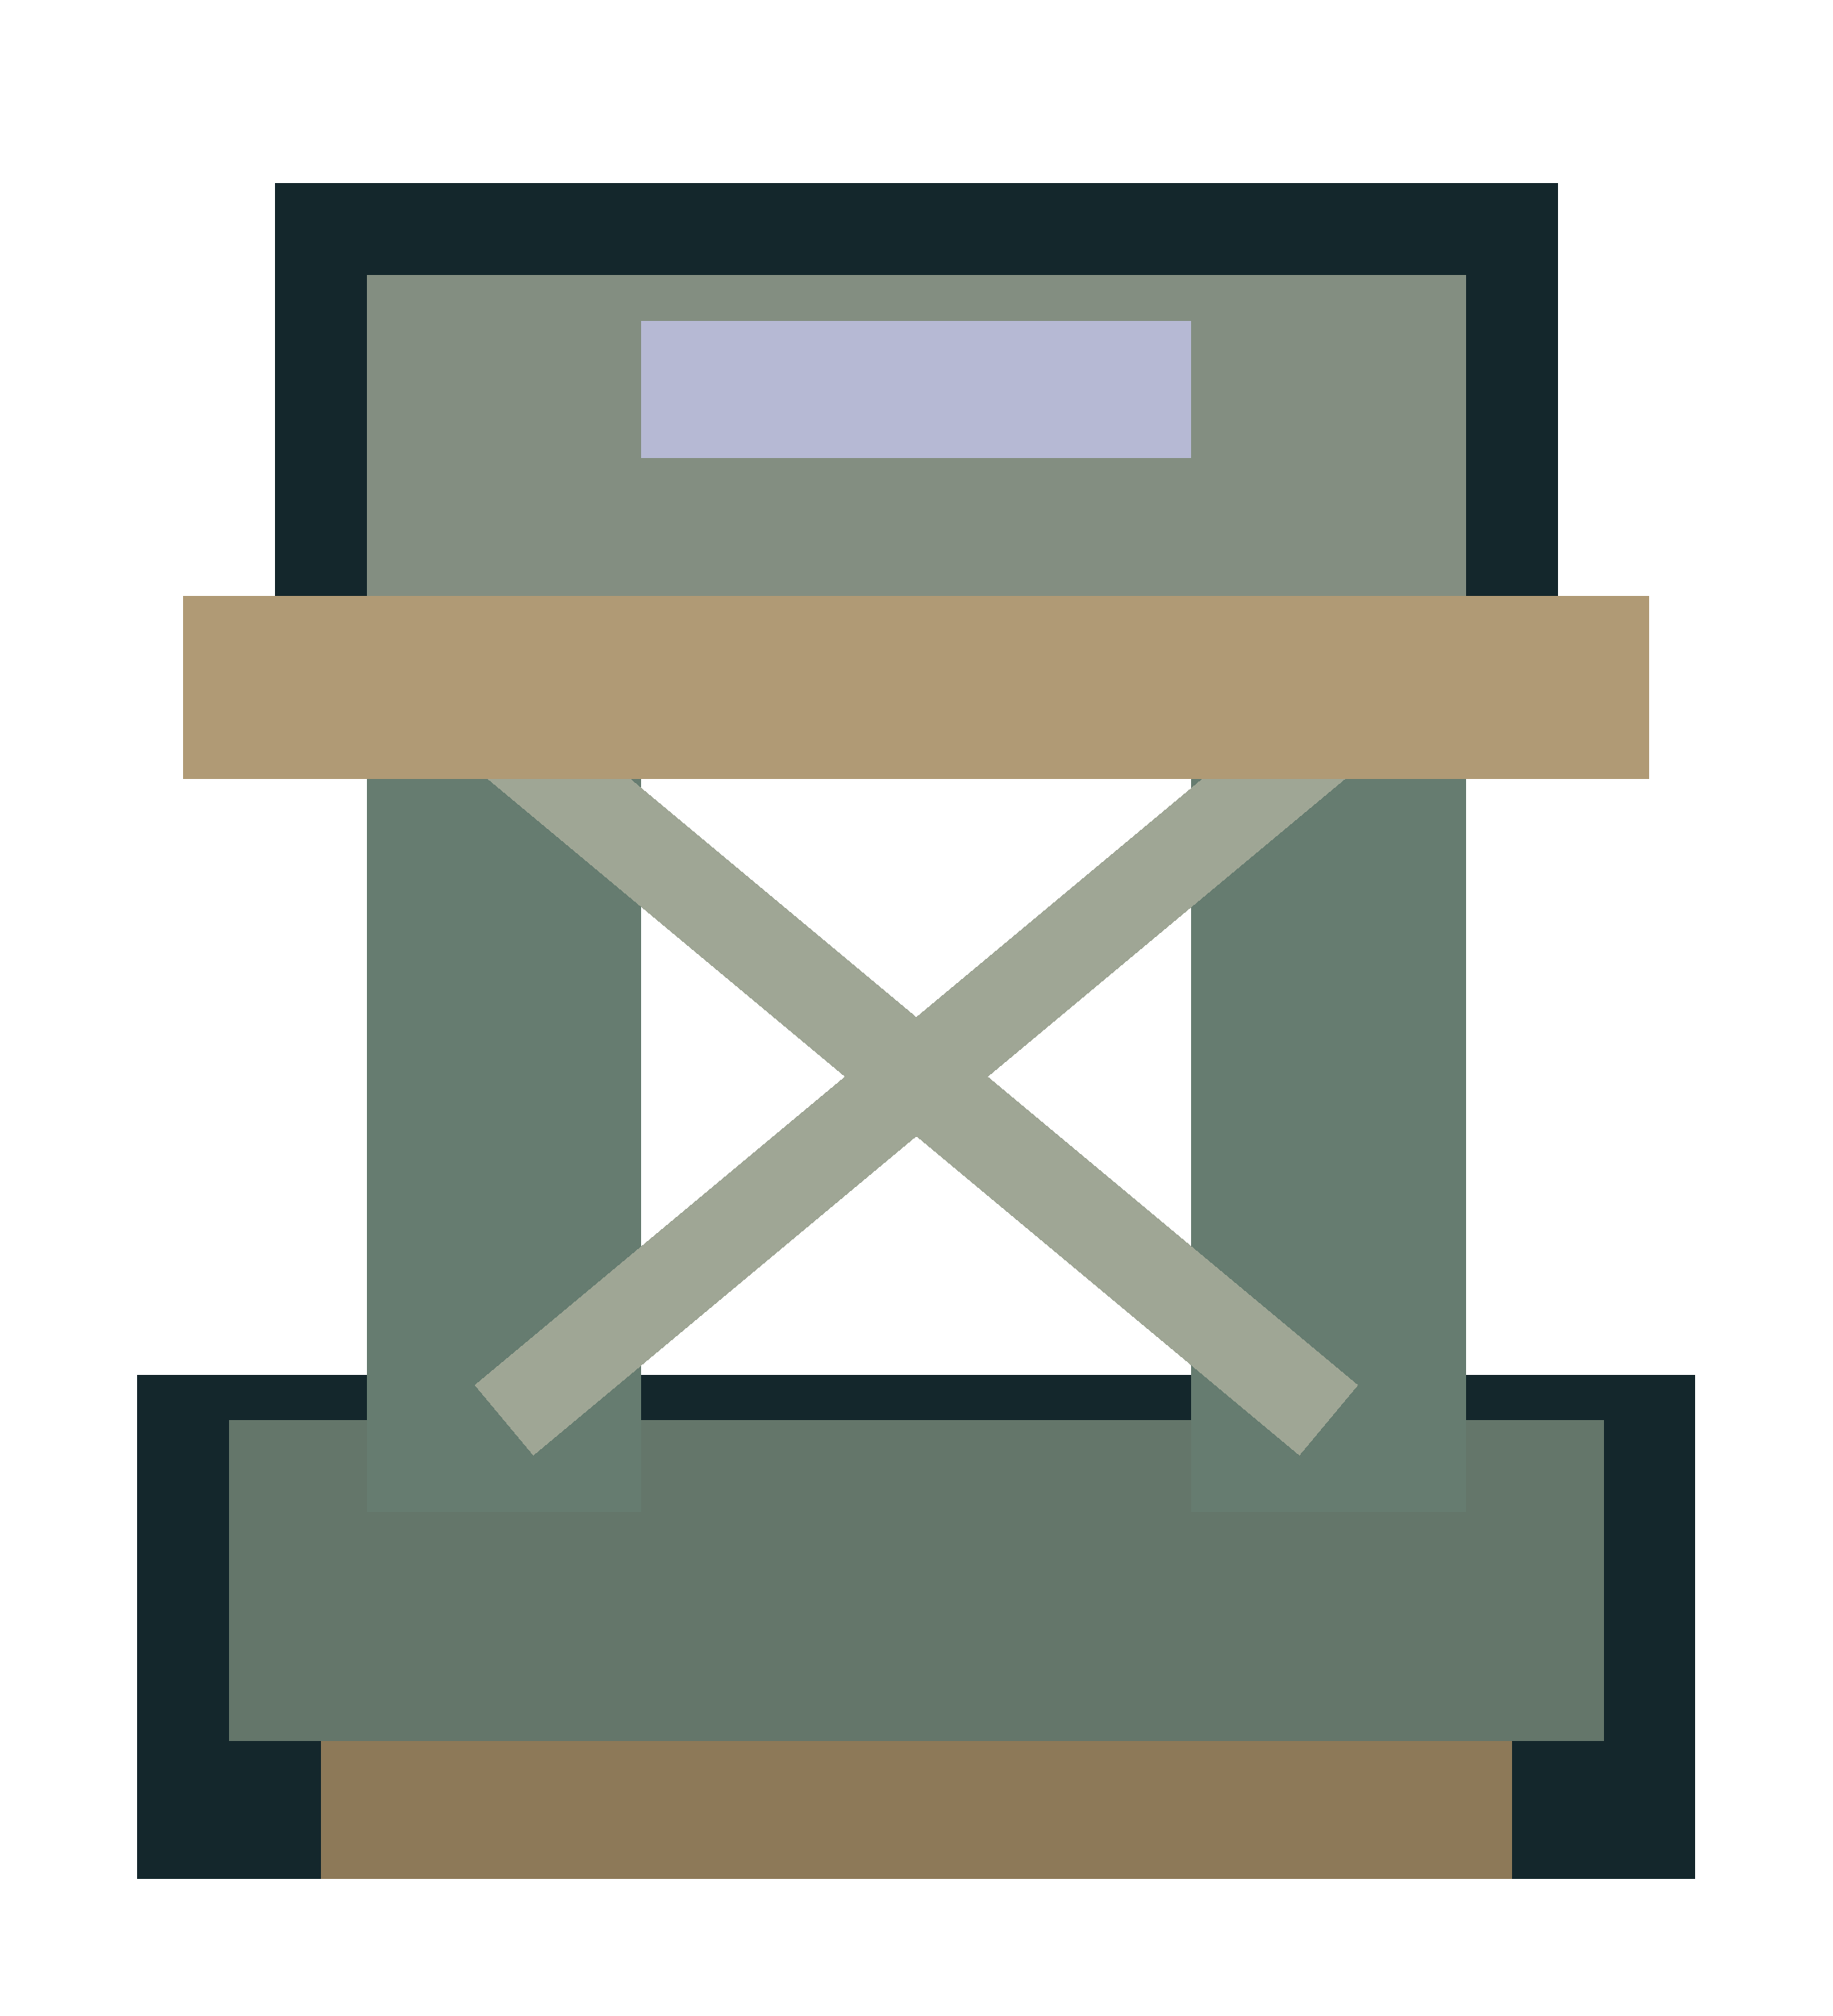
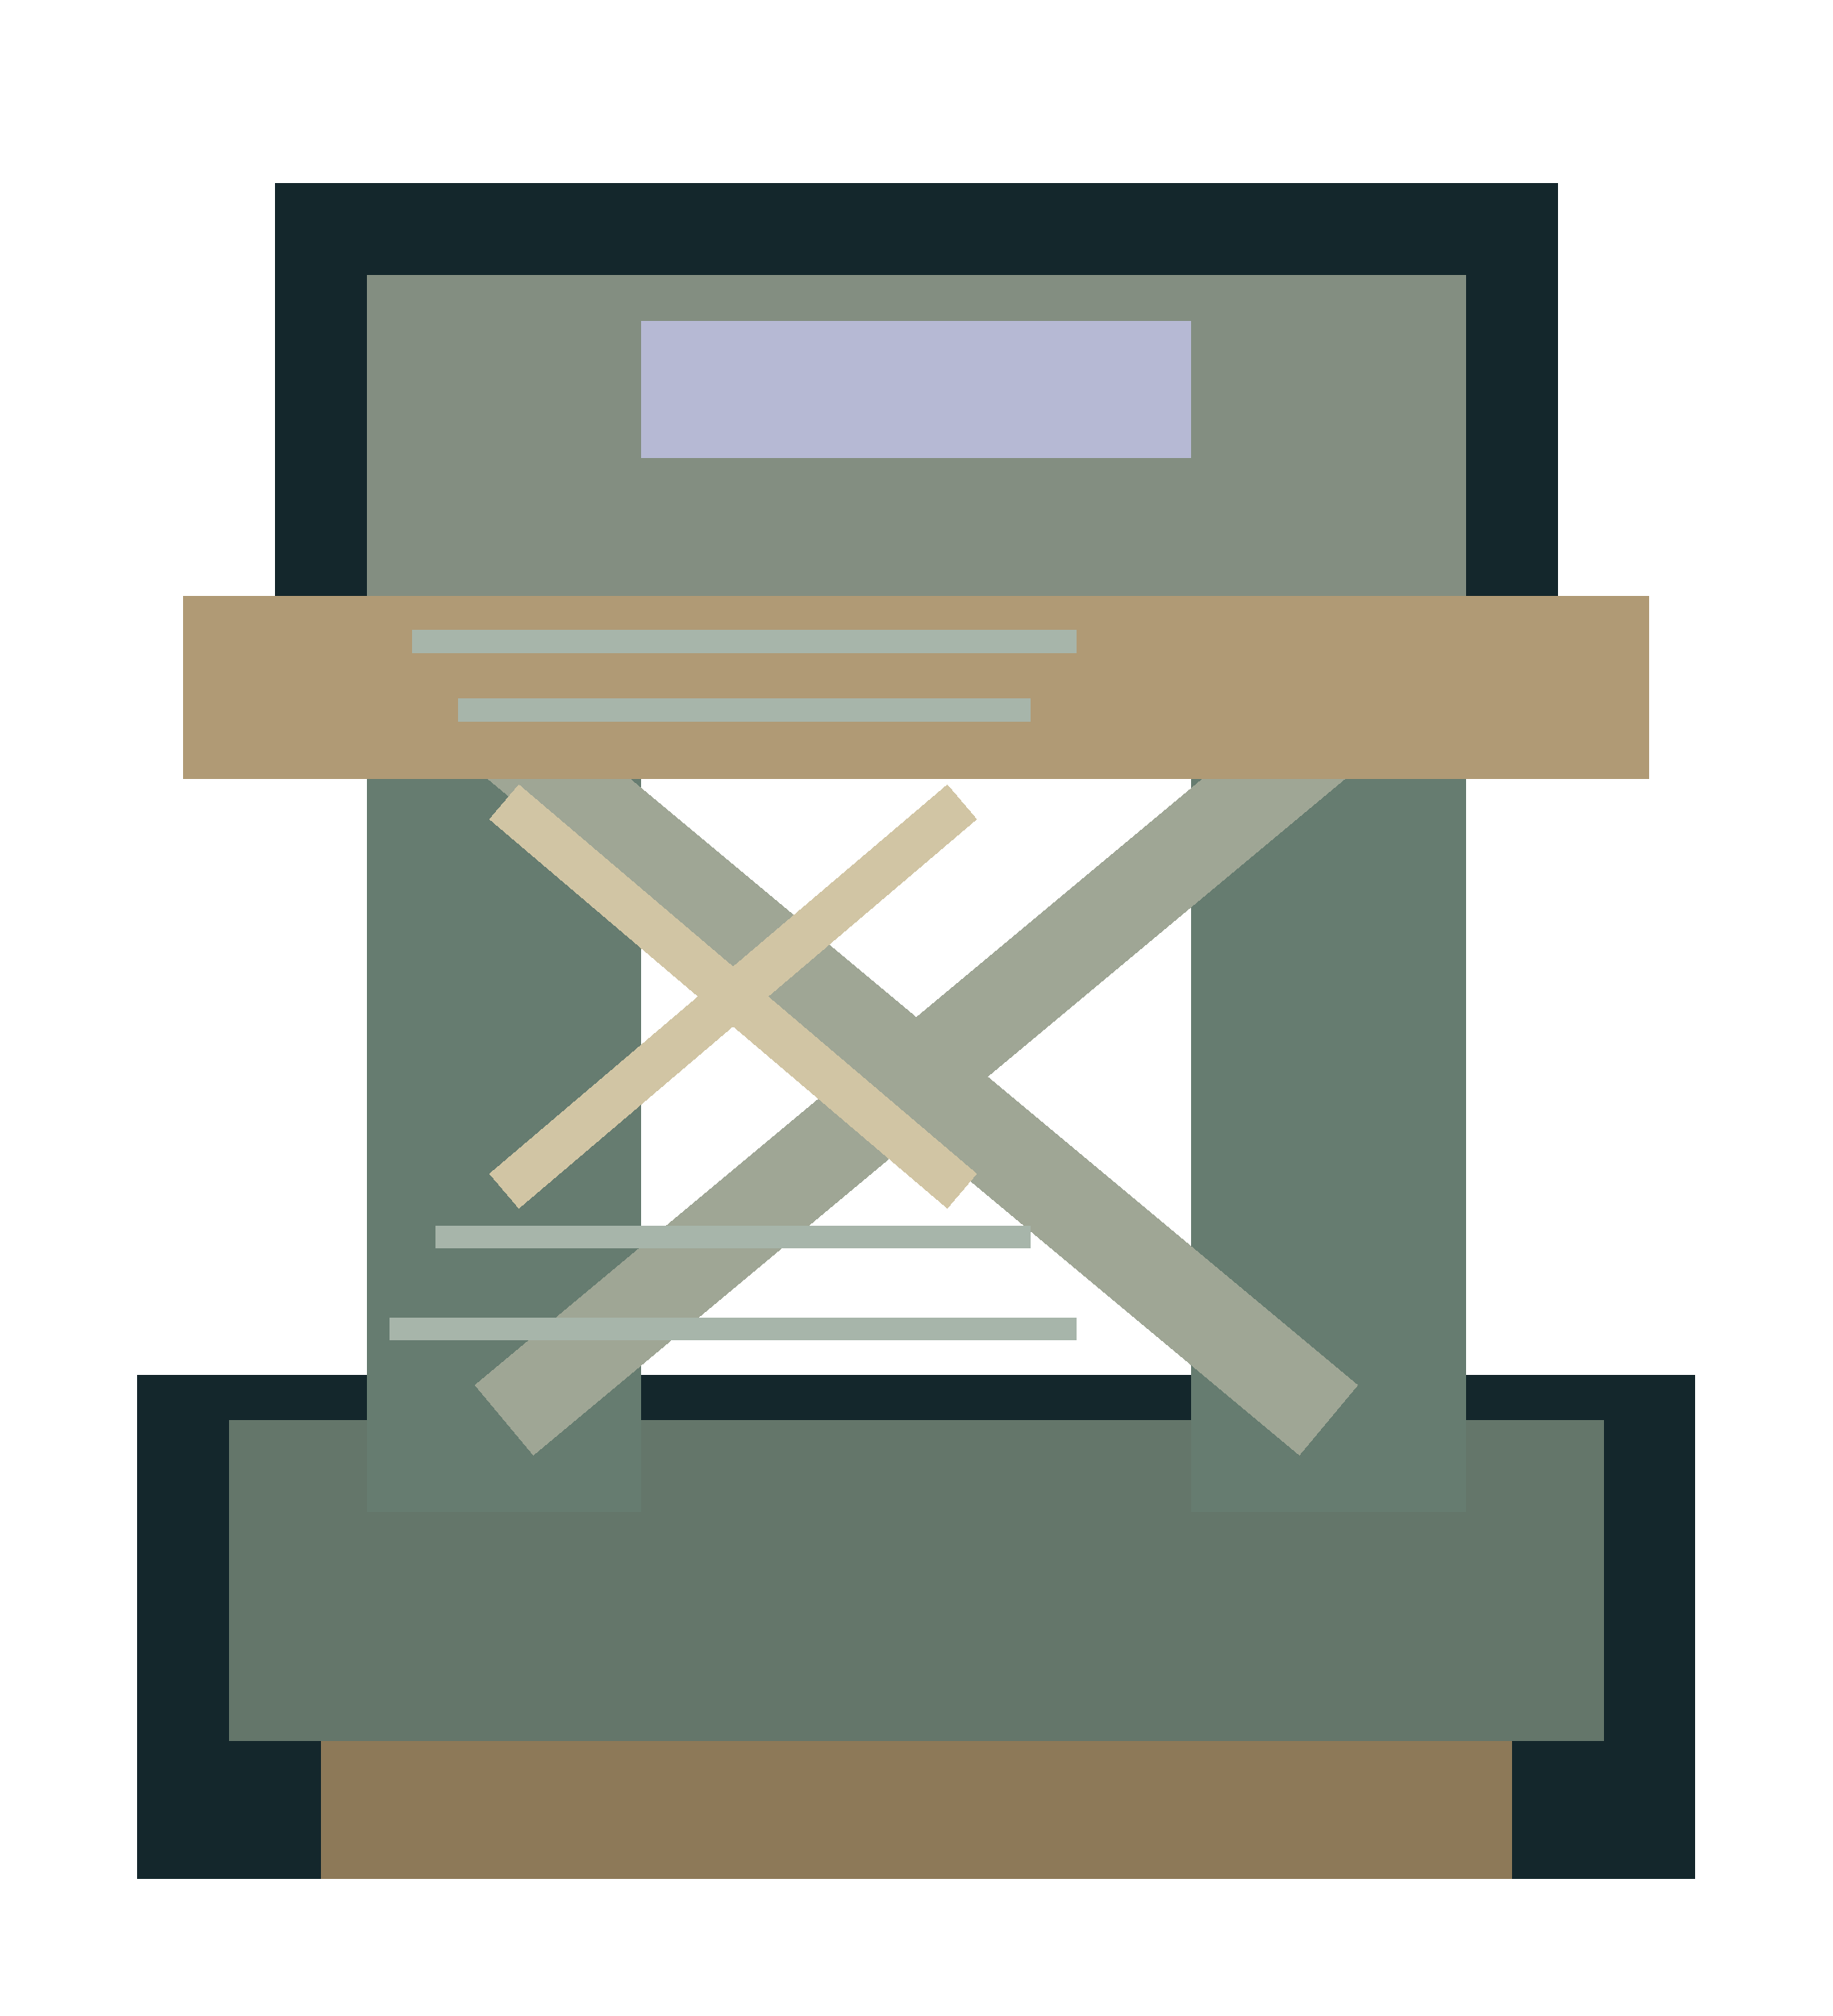
<svg xmlns="http://www.w3.org/2000/svg" width="80" height="88" viewBox="0 0 80 88" shape-rendering="crispEdges">
  <path fill="#14272c" d="M6 60h68v22h-68z" />
  <path fill="#64766a" d="M10 62h60v14h-60z" />
  <path fill="#8d7958" d="M14 76h52v6h-52z" />
  <path fill="#667c70" d="M16 26h12v40h-12z" />
  <path fill="#667c70" d="M52 26h12v40h-12z" />
  <path fill="none" stroke="#9fa695" stroke-width="4" d="m22 32 36 30m0-30L22 62" />
  <path fill="#14272c" d="M12 8h56v24h-56z" />
  <path fill="#838e81" d="M16 12h48v14h-48z" />
  <path fill="#b6b9d4" d="M28 14h24v6h-24z" />
  <path fill="#b09a75" d="M8 26h64v8h-64z" />
+   <path d="M18 28H47M20 31H45M19 54H45M17 58H47" stroke="#a7b5aa" stroke-width="1" />
+   <path d="M22 35L42 52M42 35L22 52" stroke="#d1c5a4" stroke-width="2" />
</svg>
